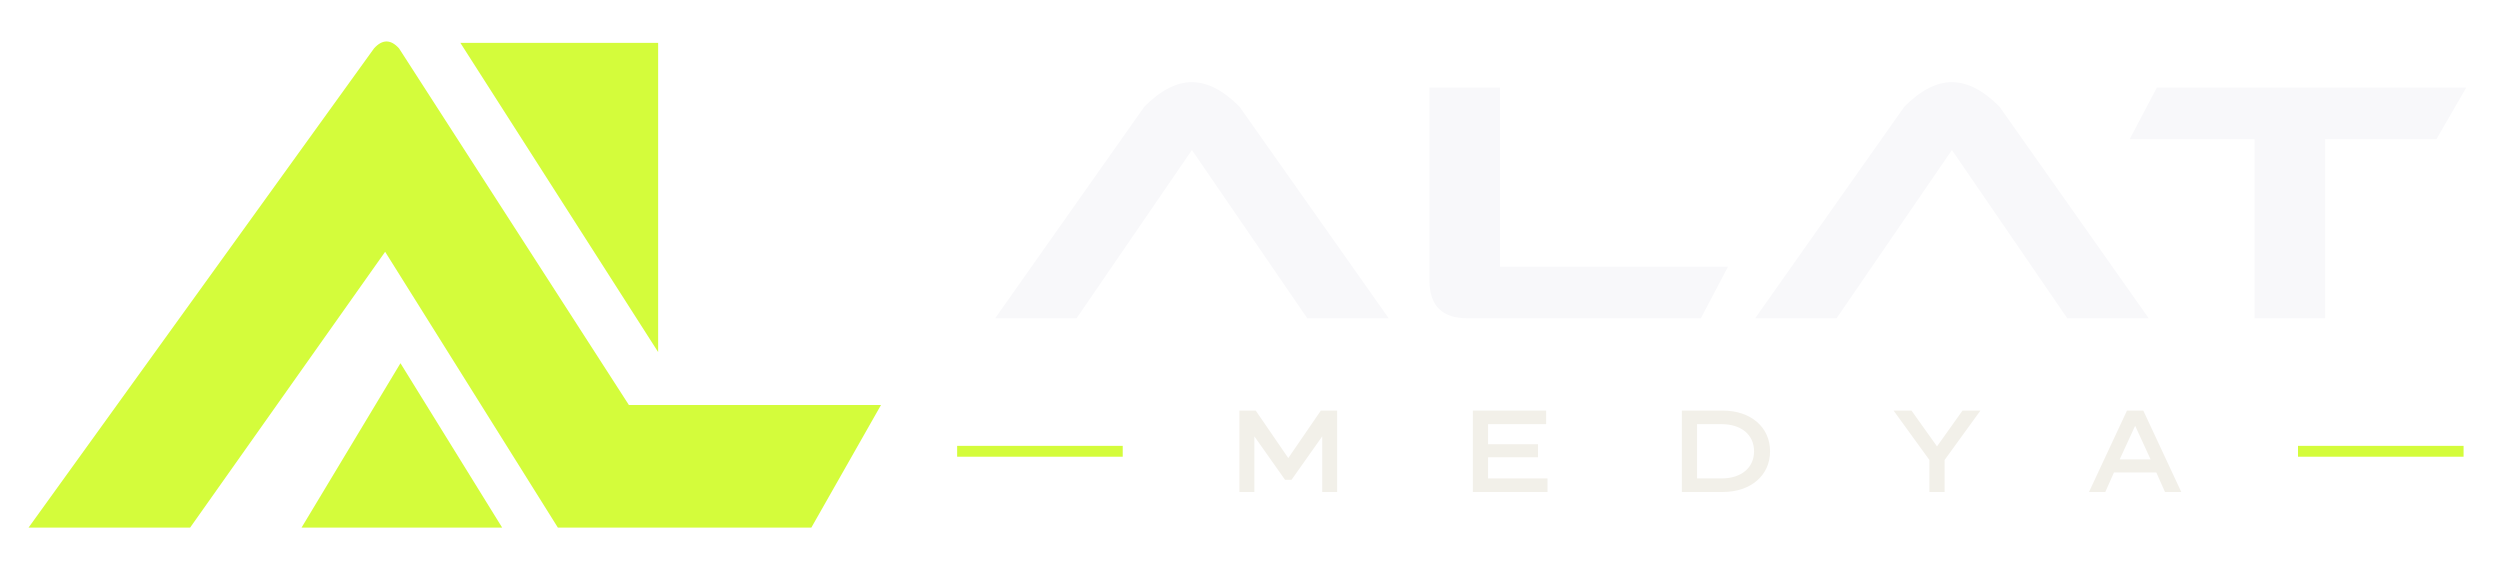
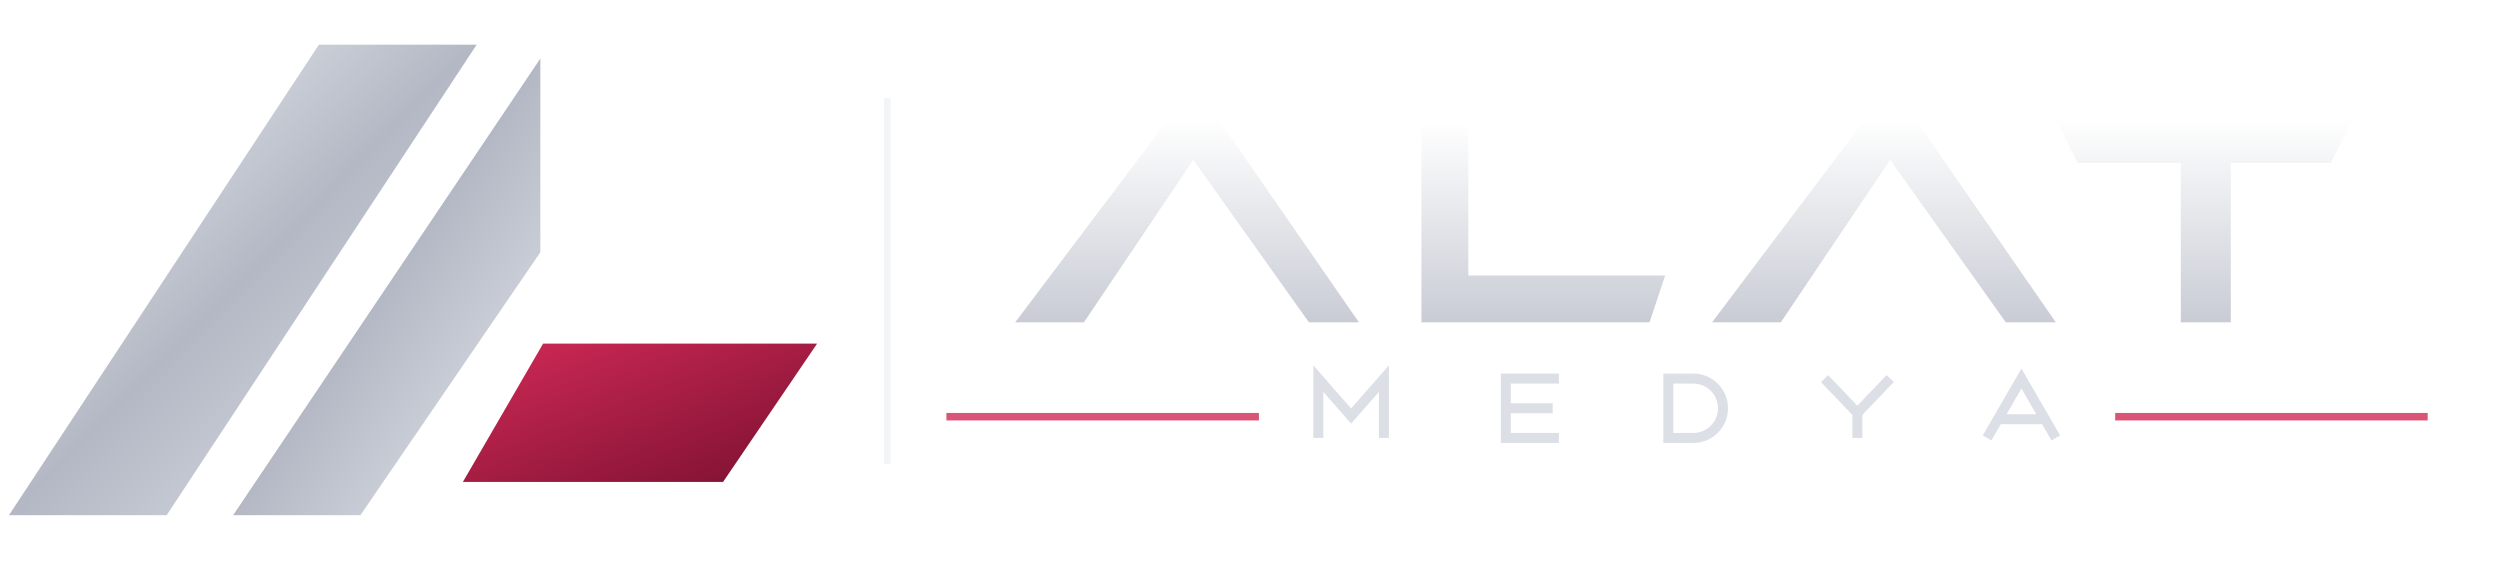
- <svg xmlns="http://www.w3.org/2000/svg" viewBox="0 0 700 160" role="img" aria-labelledby="title desc">
-   <g transform="translate(8, 12) scale(0.78) translate(-380, -300)" fill="#D4FC3B">
-     <path d="M 380 474 L 504 302 Q 508.5 297 513 302 L 595.5 430 H 686 L 661 474 H 570 L 508 375 L 438 474 Z" />
-     <path d="M 513.5 415 L 550 474 H 478 Z" />
-     <path d="M 535 300 H 606 V 411 Z" />
+ <svg xmlns="http://www.w3.org/2000/svg" viewBox="0 0 560 126" role="img" aria-labelledby="title desc">
+   <defs>
+     <linearGradient id="sv" x1="0" y1="0" x2="1" y2="1">
+       <stop offset="0" stop-color="#f7f8fb" />
+       <stop offset=".5" stop-color="#b3b8c4" />
+       <stop offset="1" stop-color="#e6e8ee" />
+     </linearGradient>
+     <linearGradient id="cr" x1="0" y1="0" x2="1" y2="1">
+       <stop offset="0" stop-color="#d12a57" />
+       <stop offset="1" stop-color="#7a1030" />
+     </linearGradient>
+     <linearGradient id="wm" x1="0" y1="0" x2="0" y2="1">
+       <stop offset="0" stop-color="#ffffff" />
+       <stop offset="1" stop-color="#c9ccd5" />
+     </linearGradient>
+   </defs>
+   <g transform="translate(2,10) scale(.62) translate(-396,-73)">
+     <polygon fill="url(#sv)" points="508,73 565,73 453,243 396,243" />
+     <polygon fill="url(#sv)" points="588,78 588,148 523,243 477,243" />
+     <polygon fill="url(#cr)" points="589,181 688,181 654,231 560,231" />
  </g>
-   <g transform="translate(268, 23) scale(0.76) translate(-234, -509)">
-     <g fill="#F8F8FA">
-       <path d="M 248 596 L 303 518 Q 312 509 320.5 509 Q 329 509 338 518 L 393 596 H 363 L 320.5 534 L 278 596 Z" />
-       <path d="M 408 511 H 434 V 577 H 518 L 508 596 H 422 Q 408 596 408 582 Z" />
-       <path d="M 528 596 L 583 518 Q 592 509 600.5 509 Q 609 509 618 518 L 673 596 H 643 L 600.5 534 L 558 596 Z" />
-       <path d="M 676 511 H 790 L 779 530 H 738 V 596 H 712 V 530 H 666 Z" />
+   <rect x="198" y="22" width="1.5" height="82" fill="#dcdfe6" fill-opacity=".35" />
+   <g transform="translate(212,26) scale(.7) translate(-277,-268)">
+     <g fill="url(#wm)">
+       <polygon points="299,334 348,269 364,269 409,334 393,334 356,282 321,334" />
+       <polygon points="429,270 444,270 444,319 507,319 502,334 429,334" />
+       <polygon transform="translate(223,0)" points="299,334 348,269 364,269 409,334 393,334 356,282 321,334" />
+       <polygon points="632,269 727,269 720,283 688,283 688,334 672,334 672,283 639,283" />
    </g>
-     <g>
-       <rect x="234" y="643" width="61" height="4" fill="#D4FC3B" />
-       <rect x="728" y="643" width="61" height="4" fill="#D4FC3B" />
-       <path fill="#F2F0E9" d="M 338 660 V 630 H 344 L 356 647.5 L 368 630 H 374 V 660 H 368.5 V 639.5 L 357.2 655.5 H 354.8 L 343.5 639.5 V 660 Z" />
-       <path fill="#F2F0E9" d="M 424 660 V 630 H 451 V 635 H 429.6 V 642.4 H 448 V 647.2 H 429.6 V 655 H 451.5 V 660 Z" />
-       <path fill="#F2F0E9" d="M 501 660 V 630 H 516 C 526.5 630 533.5 636.2 533.5 645 C 533.5 653.8 526.5 660 516 660 Z M 506.6 655 H 515.6 C 523 655 527.6 651 527.6 645 C 527.6 639 523 635 515.6 635 H 506.6 Z" />
-       <path fill="#F2F0E9" d="M 592.2 660 V 648.2 L 579 630 H 585.6 L 595 643.2 L 604.4 630 H 611 L 597.8 648.2 V 660 Z" />
-       <path fill="#F2F0E9" d="M 651 660 L 665 630 H 671 L 685 660 H 679 L 675.8 652.8 H 660.2 L 657 660 Z M 662.3 648 H 673.7 L 668 635.6 Z" />
+     <rect x="277" y="363" width="100" height="2.4" fill="#d12a57" fill-opacity=".8" />
+     <rect x="651" y="363" width="100" height="2.4" fill="#d12a57" fill-opacity=".8" />
+     <g fill="none" stroke="#dcdfe6" stroke-width="3.2" stroke-linejoin="miter">
+       <path d="M396 371V352L406.5 364L417 352V371" />
+       <path d="M473 352H456V371H473M456 361.5H471" />
+       <path d="M508 352H516A9.5 9.5 0 0 1 516 371H508Z" />
+       <path d="M558 352L568.5 363L579 352M568.5 363V371" />
+       <path d="M610 371L621 352L632 371M614 365H628" />
    </g>
  </g>
</svg>
